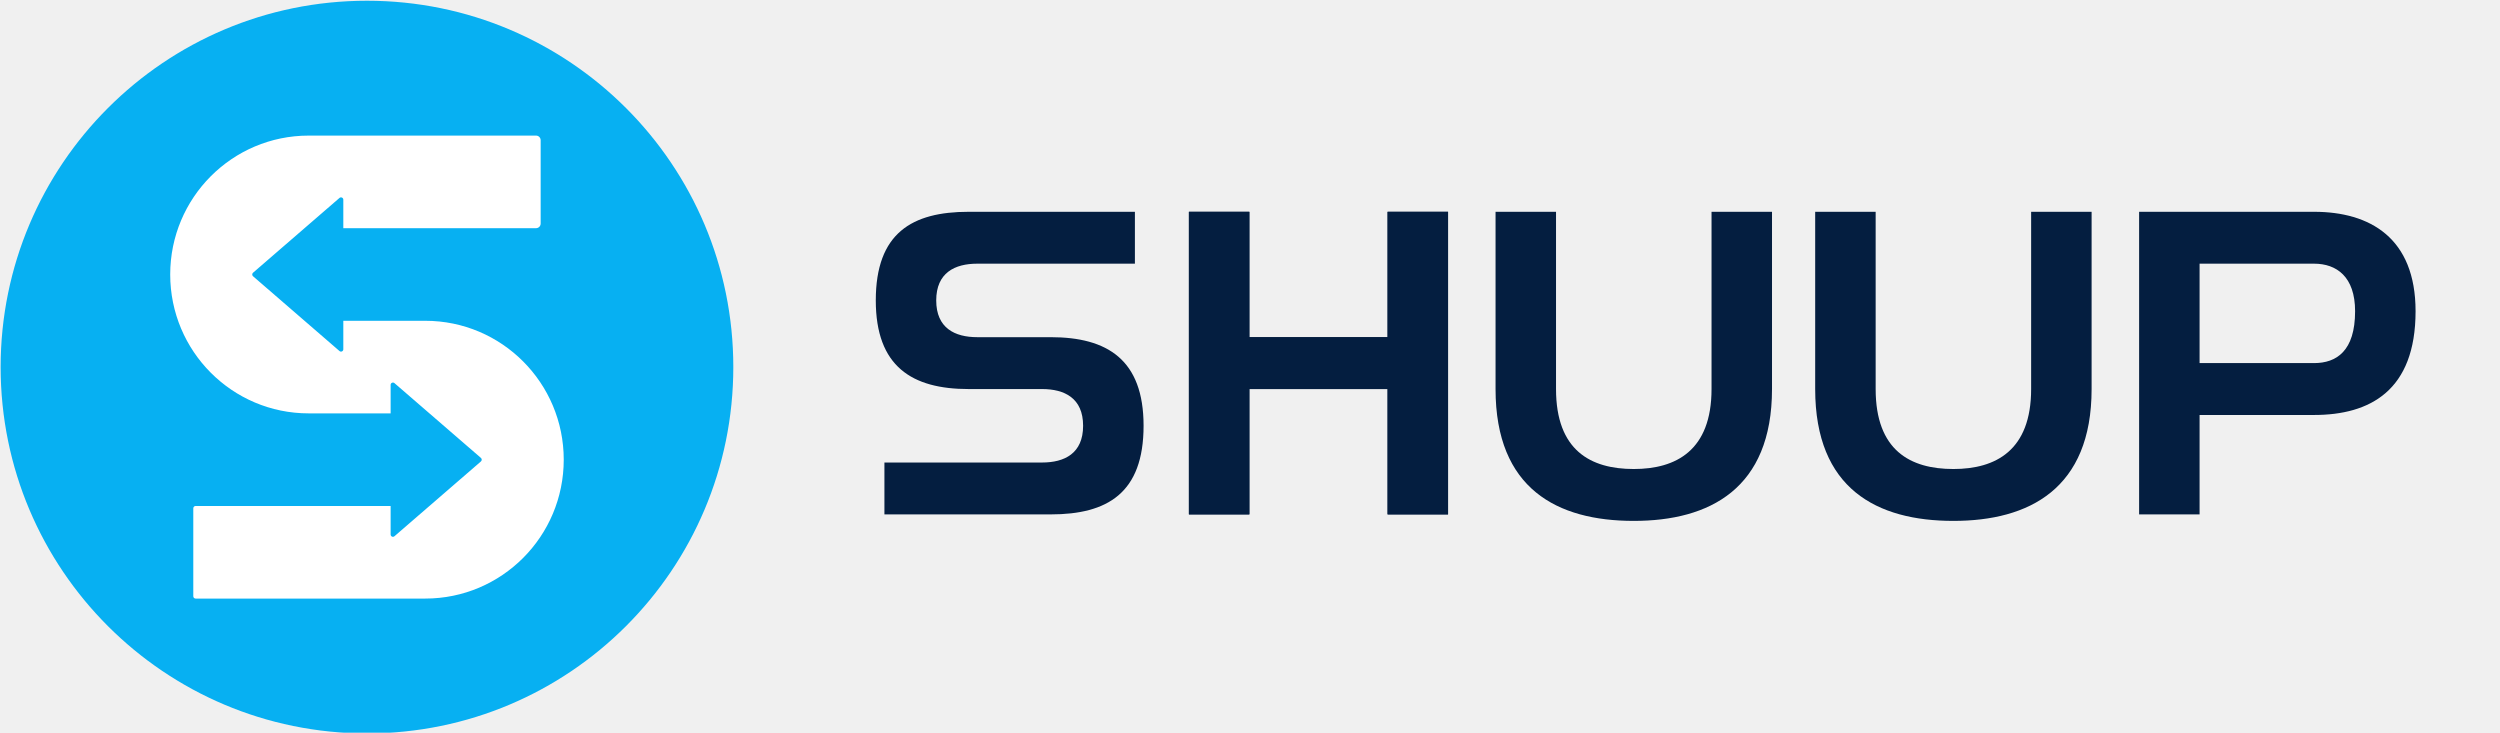
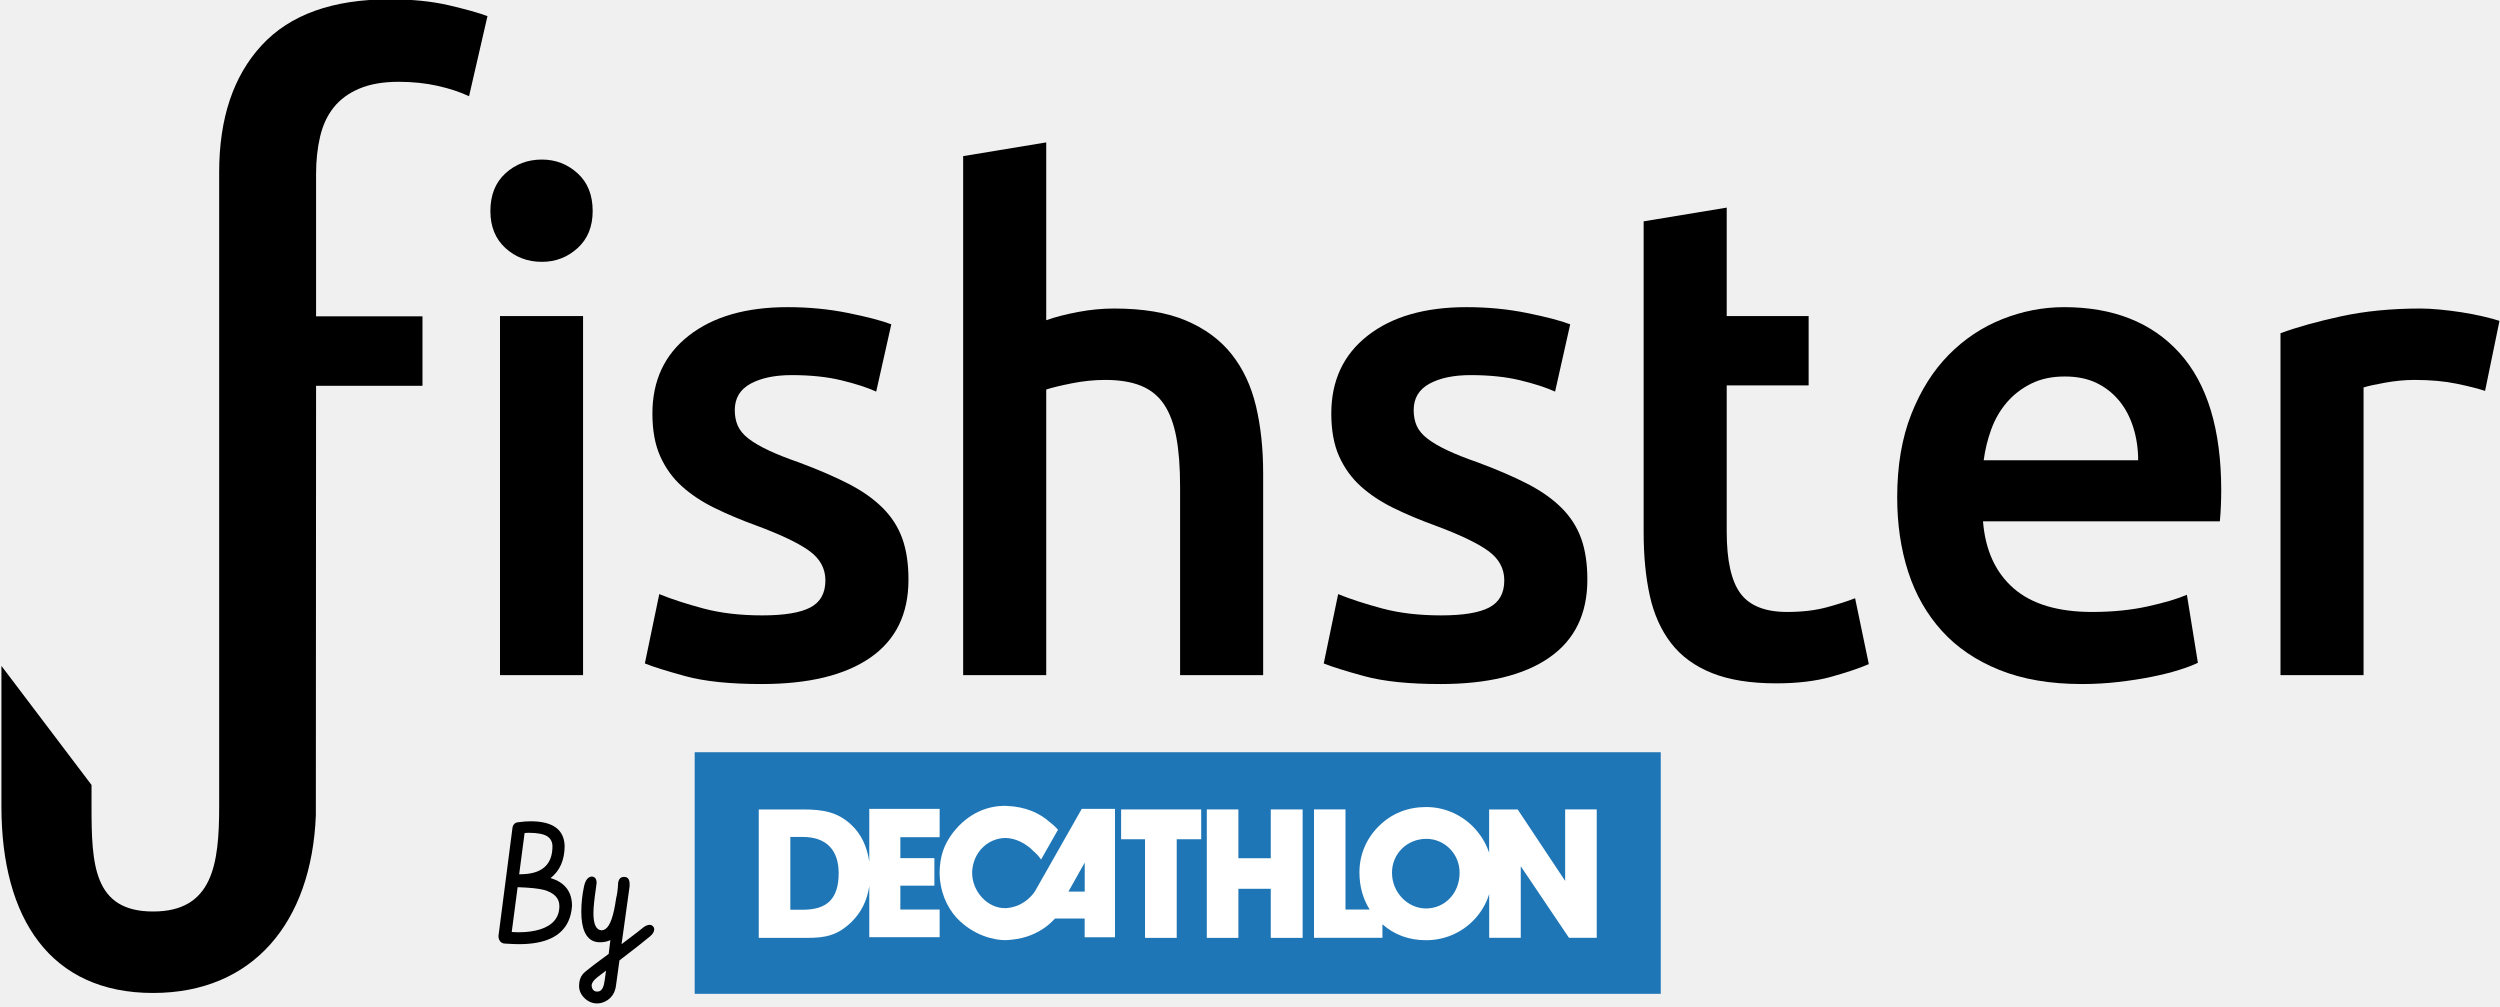
- <svg xmlns="http://www.w3.org/2000/svg" width="100%" height="100%" viewBox="0 0 1747 512" version="1.1" xml:space="preserve" style="fill-rule:evenodd;clip-rule:evenodd;stroke-linejoin:round;stroke-miterlimit:1.414;">
-   <rect id="logo-text" x="0" y="0" width="1746.02" height="512" style="fill:none;" />
-   <clipPath id="_clip1">
-     <rect x="0" y="0" width="1746.02" height="512" />
-   </clipPath>
-   <g clip-path="url(#_clip1)">
-     <g>
-       <circle cx="256.441" cy="256.516" r="256" style="fill:#07b0f2;" />
-       <path d="M272.973,288.869l-57.258,0c-53.447,0 -96.774,-43.454 -96.774,-97.058c0,0 0,0 0,0c0,-53.605 43.327,-97.059 96.774,-97.059c65.241,0 142.326,0 158.871,0c1.781,0 3.226,1.448 3.226,3.235c0,11.045 0,47.19 0,58.235c0,0.858 -0.34,1.681 -0.945,2.288c-0.605,0.607 -1.426,0.948 -2.281,0.948l-134.678,0l0,-19.925c0,-0.632 -0.367,-1.207 -0.941,-1.471c-0.573,-0.263 -1.247,-0.167 -1.725,0.246c-10.947,9.47 -52.246,45.195 -60.434,52.278c-0.355,0.307 -0.559,0.754 -0.559,1.225c0,0.47 0.204,0.917 0.559,1.225c8.188,7.083 49.487,42.808 60.434,52.277c0.478,0.413 1.152,0.509 1.725,0.246c0.574,-0.264 0.941,-0.838 0.941,-1.471l0,-19.924l57.258,0c53.447,0 96.775,43.454 96.775,97.058c0,0 0,0 0,0c0,53.604 -43.328,97.059 -96.775,97.059c-67.707,0 -148.171,0 -160.483,0c-0.891,0 -1.613,-0.724 -1.613,-1.617c0,-8.969 0,-52.503 0,-61.471c0,-0.429 0.17,-0.841 0.472,-1.144c0.302,-0.303 0.713,-0.474 1.141,-0.474l136.29,0l0,19.925c0,0.632 0.368,1.207 0.941,1.47c0.574,0.264 1.248,0.168 1.725,-0.245c10.947,-9.47 52.246,-45.195 60.434,-52.278c0.355,-0.307 0.559,-0.754 0.559,-1.225c0,-0.47 -0.204,-0.917 -0.559,-1.225c-8.188,-7.083 -49.487,-42.808 -60.434,-52.277c-0.477,-0.413 -1.151,-0.509 -1.725,-0.246c-0.573,0.264 -0.941,0.838 -0.941,1.471l0,19.924Z" style="fill:#fff;" />
-     </g>
-     <g>
-       <path d="M618.033,323.21l110.151,0c15.697,0 28.69,-6.339 28.69,-25.681c0,-19.343 -12.993,-25.657 -28.69,-25.657l-51.295,0c-39.554,0 -64.889,-15.709 -64.889,-61.936c0,-47.128 25.335,-61.936 64.889,-61.936l116.184,0l0,36.255l-110.151,0c-15.696,0 -28.689,6.339 -28.689,25.681c0,19.343 12.993,25.682 28.689,25.682l51.296,0c39.554,0 64.914,15.709 64.914,61.911c0,47.128 -25.36,61.936 -64.914,61.936l-116.185,0l0,-36.255Z" style="fill:#041e40;fill-rule:nonzero;" />
-       <path d="M830.8,148l42.258,0l0,87.618l96.582,0l0,-87.618l42.258,0l0,211.465l-42.258,0l0,-87.593l-96.582,0l0,87.593l-42.258,0l0,-211.465Z" style="fill:#041e40;fill-rule:nonzero;" />
-       <path d="M830.8,148l42.258,0l0,87.618l96.582,0l0,-87.618l42.258,0l0,211.465l-42.258,0l0,-87.593l-96.582,0l0,87.593l-42.258,0l0,-211.465Z" style="fill:#041e40;fill-rule:nonzero;" />
-       <path d="M1045.09,148l42.258,0l0,123.872c0,42.895 24.158,55.873 54.324,55.873c29.591,0 54.35,-12.978 54.35,-55.873l0,-123.872l42.258,0l0,123.872c0,69.779 -43.786,92.128 -96.608,92.128c-53.423,0 -96.582,-22.349 -96.582,-92.128l0,-123.872Z" style="fill:#041e40;fill-rule:nonzero;" />
-       <path d="M1268.45,148l42.258,0l0,123.872c0,42.895 24.158,55.873 54.324,55.873c29.591,0 54.325,-12.978 54.325,-55.873l0,-123.872l42.258,0l0,123.872c0,69.779 -43.76,92.128 -96.583,92.128c-53.423,0 -96.582,-22.349 -96.582,-92.128l0,-123.872Z" style="fill:#041e40;fill-rule:nonzero;" />
-       <path d="M1494.81,148l122.243,0c38.953,0 70.947,18.14 70.947,69.478c0,55.597 -31.994,72.509 -70.947,72.509l-79.985,0l0,69.478l-42.258,0l0,-211.465Zm122.243,105.733c15.696,0 28.689,-8.444 28.689,-36.255c0,-24.153 -12.993,-33.223 -28.689,-33.223l-79.985,0l0,69.478l79.985,0Z" style="fill:#041e40;fill-rule:nonzero;" />
-     </g>
+ <svg xmlns="http://www.w3.org/2000/svg" version="1.1" id="Warstwa_1" x="0px" y="0px" viewBox="0 0 437 176" style="enable-background:new 0 0 437 176;" xml:space="preserve">
+   <style type="text/css">
+ 	.st0{fill:#1E76B6;}
+ 	.st1{fill:#FFFFFF;}
+ </style>
+   <path d="M103.6,36.89c0,2.72-0.88,4.88-2.64,6.48c-1.76,1.6-3.84,2.4-6.24,2.4c-2.48,0-4.6-0.8-6.36-2.4  c-1.76-1.6-2.64-3.76-2.64-6.48c0-2.8,0.88-5,2.64-6.6c1.76-1.6,3.88-2.4,6.36-2.4c2.4,0,4.48,0.8,6.24,2.4  C102.72,31.89,103.6,34.09,103.6,36.89z M101.92,118.01H87.4V55.25h14.52V118.01z" />
+   <path d="M133.24,107.57c3.84,0,6.64-0.46,8.4-1.38c1.76-0.92,2.64-2.5,2.64-4.74c0-2.08-0.94-3.8-2.82-5.16  c-1.88-1.36-4.98-2.84-9.3-4.44c-2.64-0.96-5.06-1.98-7.26-3.06c-2.2-1.08-4.1-2.34-5.7-3.78c-1.6-1.44-2.86-3.18-3.78-5.22  c-0.92-2.04-1.38-4.54-1.38-7.5c0-5.76,2.12-10.3,6.36-13.62c4.24-3.32,10-4.98,17.28-4.98c3.68,0,7.2,0.34,10.56,1.02  c3.36,0.68,5.88,1.34,7.56,1.98l-2.64,11.76c-1.6-0.72-3.64-1.38-6.12-1.98c-2.48-0.6-5.36-0.9-8.64-0.9c-2.96,0-5.36,0.5-7.2,1.5  c-1.84,1-2.76,2.54-2.76,4.62c0,1.04,0.18,1.96,0.54,2.76c0.36,0.8,0.98,1.54,1.86,2.22c0.88,0.68,2.04,1.36,3.48,2.04  c1.44,0.68,3.2,1.38,5.28,2.1c3.44,1.28,6.36,2.54,8.76,3.78c2.4,1.24,4.38,2.64,5.94,4.2c1.56,1.56,2.7,3.34,3.42,5.34  c0.72,2,1.08,4.4,1.08,7.2c0,6-2.22,10.54-6.66,13.62c-4.44,3.08-10.78,4.62-19.02,4.62c-5.52,0-9.96-0.46-13.32-1.38  c-3.36-0.92-5.72-1.66-7.08-2.22l2.52-12.12c2.16,0.88,4.74,1.72,7.74,2.52C125.98,107.17,129.4,107.57,133.24,107.57z" />
+   <path d="M168.36,118.01V27.29l14.52-2.4v31.08c1.6-0.56,3.46-1.04,5.58-1.44c2.12-0.4,4.22-0.6,6.3-0.6c5.04,0,9.22,0.7,12.54,2.1  c3.32,1.4,5.98,3.36,7.98,5.88c2,2.52,3.42,5.54,4.26,9.06c0.84,3.52,1.26,7.44,1.26,11.76v35.28h-14.52v-33  c0-3.36-0.22-6.22-0.66-8.58c-0.44-2.36-1.16-4.28-2.16-5.76c-1-1.48-2.34-2.56-4.02-3.24c-1.68-0.68-3.76-1.02-6.24-1.02  c-1.92,0-3.88,0.2-5.88,0.6c-2,0.4-3.48,0.76-4.44,1.08v49.92H168.36z" />
+   <path d="M251.91,107.57c3.84,0,6.64-0.46,8.4-1.38c1.76-0.92,2.64-2.5,2.64-4.74c0-2.08-0.94-3.8-2.82-5.16  c-1.88-1.36-4.98-2.84-9.3-4.44c-2.64-0.96-5.06-1.98-7.26-3.06c-2.2-1.08-4.1-2.34-5.7-3.78c-1.6-1.44-2.86-3.18-3.78-5.22  c-0.92-2.04-1.38-4.54-1.38-7.5c0-5.76,2.12-10.3,6.36-13.62c4.24-3.32,10-4.98,17.28-4.98c3.68,0,7.2,0.34,10.56,1.02  c3.36,0.68,5.88,1.34,7.56,1.98l-2.64,11.76c-1.6-0.72-3.64-1.38-6.12-1.98c-2.48-0.6-5.36-0.9-8.64-0.9c-2.96,0-5.36,0.5-7.2,1.5  c-1.84,1-2.76,2.54-2.76,4.62c0,1.04,0.18,1.96,0.54,2.76c0.36,0.8,0.98,1.54,1.86,2.22c0.88,0.68,2.04,1.36,3.48,2.04  c1.44,0.68,3.2,1.38,5.28,2.1c3.44,1.28,6.36,2.54,8.76,3.78c2.4,1.24,4.38,2.64,5.94,4.2c1.56,1.56,2.7,3.34,3.42,5.34  c0.72,2,1.08,4.4,1.08,7.2c0,6-2.22,10.54-6.66,13.62c-4.44,3.08-10.78,4.62-19.02,4.62c-5.52,0-9.96-0.46-13.32-1.38  c-3.36-0.92-5.72-1.66-7.08-2.22l2.52-12.12c2.16,0.88,4.74,1.72,7.74,2.52C244.65,107.17,248.07,107.57,251.91,107.57z" />
+   <path d="M287.31,38.69l14.52-2.4v18.96h14.32v12.12h-14.32v25.56c0,5.04,0.8,8.64,2.4,10.8c1.6,2.16,4.32,3.24,8.16,3.24  c2.64,0,4.98-0.28,7.02-0.84c2.04-0.56,3.66-1.08,4.86-1.56l2.4,11.52c-1.68,0.72-3.88,1.46-6.6,2.22c-2.72,0.76-5.92,1.14-9.6,1.14  c-4.48,0-8.22-0.6-11.22-1.8c-3-1.2-5.38-2.94-7.14-5.22c-1.76-2.28-3-5.04-3.72-8.28c-0.72-3.24-1.08-6.94-1.08-11.1V38.69z" />
+   <path d="M331.63,86.93c0-5.52,0.82-10.36,2.46-14.52c1.64-4.16,3.82-7.62,6.54-10.38c2.72-2.76,5.84-4.84,9.36-6.24  c3.52-1.4,7.12-2.1,10.8-2.1c8.64,0,15.38,2.68,20.22,8.04c4.84,5.36,7.26,13.36,7.26,24c0,0.8-0.02,1.7-0.06,2.7  c-0.04,1-0.1,1.9-0.18,2.7h-41.4c0.4,5.04,2.18,8.94,5.34,11.7c3.16,2.76,7.74,4.14,13.74,4.14c3.52,0,6.74-0.32,9.66-0.96  c2.92-0.64,5.22-1.32,6.9-2.04l1.92,11.88c-0.8,0.4-1.9,0.82-3.3,1.26c-1.4,0.44-3,0.84-4.8,1.2c-1.8,0.36-3.74,0.66-5.82,0.9  c-2.08,0.24-4.2,0.36-6.36,0.36c-5.52,0-10.32-0.82-14.4-2.46s-7.44-3.92-10.08-6.84c-2.64-2.92-4.6-6.36-5.88-10.32  C332.27,95.99,331.63,91.65,331.63,86.93z M373.75,80.45c0-2-0.28-3.9-0.84-5.7c-0.56-1.8-1.38-3.36-2.46-4.68  c-1.08-1.32-2.4-2.36-3.96-3.12c-1.56-0.76-3.42-1.14-5.58-1.14c-2.24,0-4.2,0.42-5.88,1.26s-3.1,1.94-4.26,3.3  c-1.16,1.36-2.06,2.92-2.7,4.68c-0.64,1.76-1.08,3.56-1.32,5.4H373.75z" />
+   <path d="M434.39,68.33c-1.2-0.4-2.86-0.82-4.98-1.26c-2.12-0.44-4.58-0.66-7.38-0.66c-1.6,0-3.3,0.16-5.1,0.48  c-1.8,0.32-3.06,0.6-3.78,0.84v50.28h-14.52V58.25c2.8-1.04,6.3-2.02,10.5-2.94c4.2-0.92,8.86-1.38,13.98-1.38  c0.96,0,2.08,0.06,3.36,0.18c1.28,0.12,2.56,0.28,3.84,0.48c1.28,0.2,2.52,0.44,3.72,0.72c1.2,0.28,2.16,0.54,2.88,0.78  L434.39,68.33z" />
+   <path d="M55.25,67.44h18.6V55.3h-18.6V30.4c0-2.33,0.23-4.5,0.7-6.51c0.47-2.01,1.26-3.71,2.38-5.11c1.12-1.4,2.61-2.5,4.48-3.29  c1.87-0.79,4.15-1.19,6.86-1.19c2.43,0,4.69,0.23,6.79,0.7c2.1,0.47,3.94,1.07,5.53,1.82l3.22-14c-1.49-0.56-3.73-1.19-6.72-1.89  c-2.99-0.7-6.44-1.05-10.36-1.05c-9.99,0-17.45,2.68-22.4,8.05c-4.95,5.37-7.42,12.76-7.42,22.19v110.86h0  c0,10.12-1.13,18.35-11.55,18.35s-10.76-8.23-10.76-18.35v-3.77L0.25,116.4v24.58c0,19.62,8.58,32.59,26.5,32.59  c17.45,0,27.72-12.29,28.46-31.05L55.25,67.44z" />
+   <g>
+     <path d="M92.81,143.56c3.86,0.02,5.82,1.47,5.89,4.35c-0.02,2.44-0.84,4.3-2.46,5.58c2.49,0.74,3.74,2.36,3.75,4.85   c-0.07,1.01-0.28,1.91-0.65,2.71c-1.23,2.66-4.1,3.99-8.62,3.99c-0.55,0-1.37-0.03-2.46-0.1c-0.22,0-0.42-0.06-0.6-0.18   c-0.35-0.25-0.53-0.64-0.53-1.14l2.44-18.83c0.01-0.16,0.04-0.31,0.11-0.45c0.19-0.41,0.52-0.62,0.98-0.62   C91.41,143.61,92.13,143.56,92.81,143.56z M90.48,155.08l-1.03,7.83c0.52,0.04,0.92,0.05,1.22,0.05c1.43,0,2.68-0.17,3.76-0.51   c2.23-0.72,3.35-2.08,3.35-4.08c-0.01-1.37-0.9-2.3-2.68-2.81C94.14,155.31,92.6,155.15,90.48,155.08z M91.7,145.61l-0.95,7.22   c0.3,0,0.58-0.01,0.83-0.03c3.33-0.18,4.99-1.81,4.99-4.88c-0.01-0.75-0.31-1.33-0.9-1.73c-0.65-0.41-1.75-0.62-3.32-0.62   C92.14,145.57,91.92,145.58,91.7,145.61z" />
+     <path d="M103.4,153.22c0.57,0.01,0.87,0.37,0.89,1.07c0,0.14-0.04,0.44-0.11,0.89c-0.3,2.04-0.45,3.52-0.45,4.44   c0,1.98,0.49,2.98,1.47,3c0.21-0.02,0.42-0.09,0.62-0.22c0.83-0.55,1.45-2.33,1.87-5.32c0.19-0.76,0.3-1.6,0.35-2.53   c0.01-0.09,0.01-0.19,0.01-0.31c0.01-0.02,0.02-0.03,0.03-0.04c0.11-0.61,0.45-0.92,1.03-0.92c0.11,0,0.22,0.02,0.33,0.05   c0.41,0.15,0.62,0.54,0.62,1.18c0,0.07,0,0.17-0.01,0.3c0,0.08,0,0.13,0,0.15l-1.4,10.08c2.2-1.65,3.5-2.65,3.89-2.99   c0.36-0.26,0.71-0.39,1.05-0.39c0.12,0,0.24,0.04,0.37,0.11c0.26,0.17,0.4,0.4,0.4,0.68c-0.01,0.42-0.26,0.83-0.75,1.24   c-0.92,0.78-2.7,2.18-5.33,4.19l-0.62,4.5c-0.16,1.08-0.65,1.89-1.48,2.45c-0.58,0.38-1.18,0.57-1.79,0.57   c-0.84,0-1.58-0.31-2.23-0.94c-0.63-0.63-0.94-1.33-0.94-2.12c0-0.83,0.21-1.5,0.62-2.02c0.21-0.26,0.63-0.63,1.27-1.11   c0.08-0.09,1.18-0.91,3.29-2.47c0.09-0.83,0.19-1.63,0.29-2.41c-0.52,0.25-1.12,0.38-1.8,0.38c-0.32,0-0.63-0.04-0.92-0.12   c-1.57-0.48-2.36-2.24-2.36-5.26c0.01-1.5,0.17-2.97,0.48-4.39C102.32,153.87,102.77,153.29,103.4,153.22z M105.7,171.34l0.23-1.67   c-0.94,0.7-1.44,1.09-1.51,1.15c-0.66,0.52-0.99,1-1,1.43c0,0.16,0.03,0.31,0.08,0.46c0.15,0.41,0.44,0.62,0.87,0.62   c0.16,0,0.31-0.03,0.44-0.08C105.27,173.06,105.57,172.42,105.7,171.34z" />
+   </g>
+   <g>
+     <rect x="121.43" y="131.49" class="st0" width="168.87" height="42.23" />
+     <path class="st0" d="M140.35,146.31h-2.2v12.72h2.23c4.22,0,6.22-1.95,6.22-6.39C146.6,148.58,144.42,146.31,140.35,146.31" />
+     <path class="st1" d="M140.38,159.02h-2.23v-12.72h2.2c4.07,0,6.25,2.27,6.25,6.33C146.6,157.07,144.6,159.02,140.38,159.02    M151.95,150.63c-0.38-2.67-1.44-4.87-3.15-6.46c-2.36-2.21-4.86-2.68-8.44-2.68h-7.73v22.45h8.49c3.18,0,5.29-0.43,7.71-2.77   c1.72-1.67,2.75-3.78,3.12-6.28v8.93h12.3v-4.83h-6.87v-4.17h5.95v-4.82h-5.95v-3.66h6.87v-4.95h-12.3V150.63z" />
+     <path class="st1" d="M189.61,155.85h-2.85l2.85-5.07V155.85z M180.95,155.73c-0.17,0.3-1.79,2.78-5.06,3.01   c-3.25,0.15-6.01-2.94-5.96-6.27c0.1-3.3,2.56-5.94,5.83-5.99c2.77,0.05,4.82,2.2,4.78,2.2c0.6,0.52,0.99,0.9,1.44,1.57l2.96-5.22   c-0.54-0.55-0.76-0.81-1.42-1.3c-1.69-1.53-4.15-2.74-7.63-2.86c-3.34-0.08-6.71,1.33-9.33,4.7c-1.6,2.14-2.24,4.06-2.32,6.9   c0.03,3.33,1.22,6.02,2.97,7.96c2.99,3.16,6.61,3.91,8.54,3.91c2.77-0.12,4.8-0.79,6.72-2.08c0.61-0.42,1.28-0.98,1.95-1.7h5.18   v3.27h5.3v-22.44h-5.81L180.95,155.73z" />
+     <polygon class="st1" points="195.97,146.7 200.15,146.7 200.15,163.94 205.69,163.94 205.69,146.7 209.97,146.7 209.97,141.49    195.97,141.49  " />
+     <polygon class="st1" points="222.13,150.02 216.47,150.02 216.47,141.49 210.95,141.49 210.95,163.94 216.47,163.94 216.47,155.36    222.13,155.36 222.13,163.94 227.7,163.94 227.7,141.49 222.13,141.49  " />
+     <path class="st1" d="M249.26,158.8c-3.13,0-5.94-2.73-5.94-6.26c0-3.3,2.63-5.91,6.01-5.91c3.18,0,5.81,2.62,5.81,5.91   C255.14,156.2,252.51,158.8,249.26,158.8 M273.58,153.97l-8.29-12.48h-4.99v7.58c-0.56-1.72-1.55-3.31-2.93-4.69   c-2.21-2.14-5.06-3.31-8.07-3.31c-3.22,0-6.01,1.11-8.23,3.29c-2.23,2.18-3.44,5.02-3.44,8.12c0,2.47,0.61,4.63,1.79,6.51h-4.23   v-17.51h-5.5v22.45h11.96v-2.36c2.08,1.84,4.66,2.78,7.62,2.78c3.14,0,6.13-1.23,8.33-3.51c1.26-1.3,2.18-2.84,2.71-4.56v7.65h5.52   v-12.51l8.43,12.51h4.85v-22.45h-5.52V153.97z" />
  </g>
</svg>
